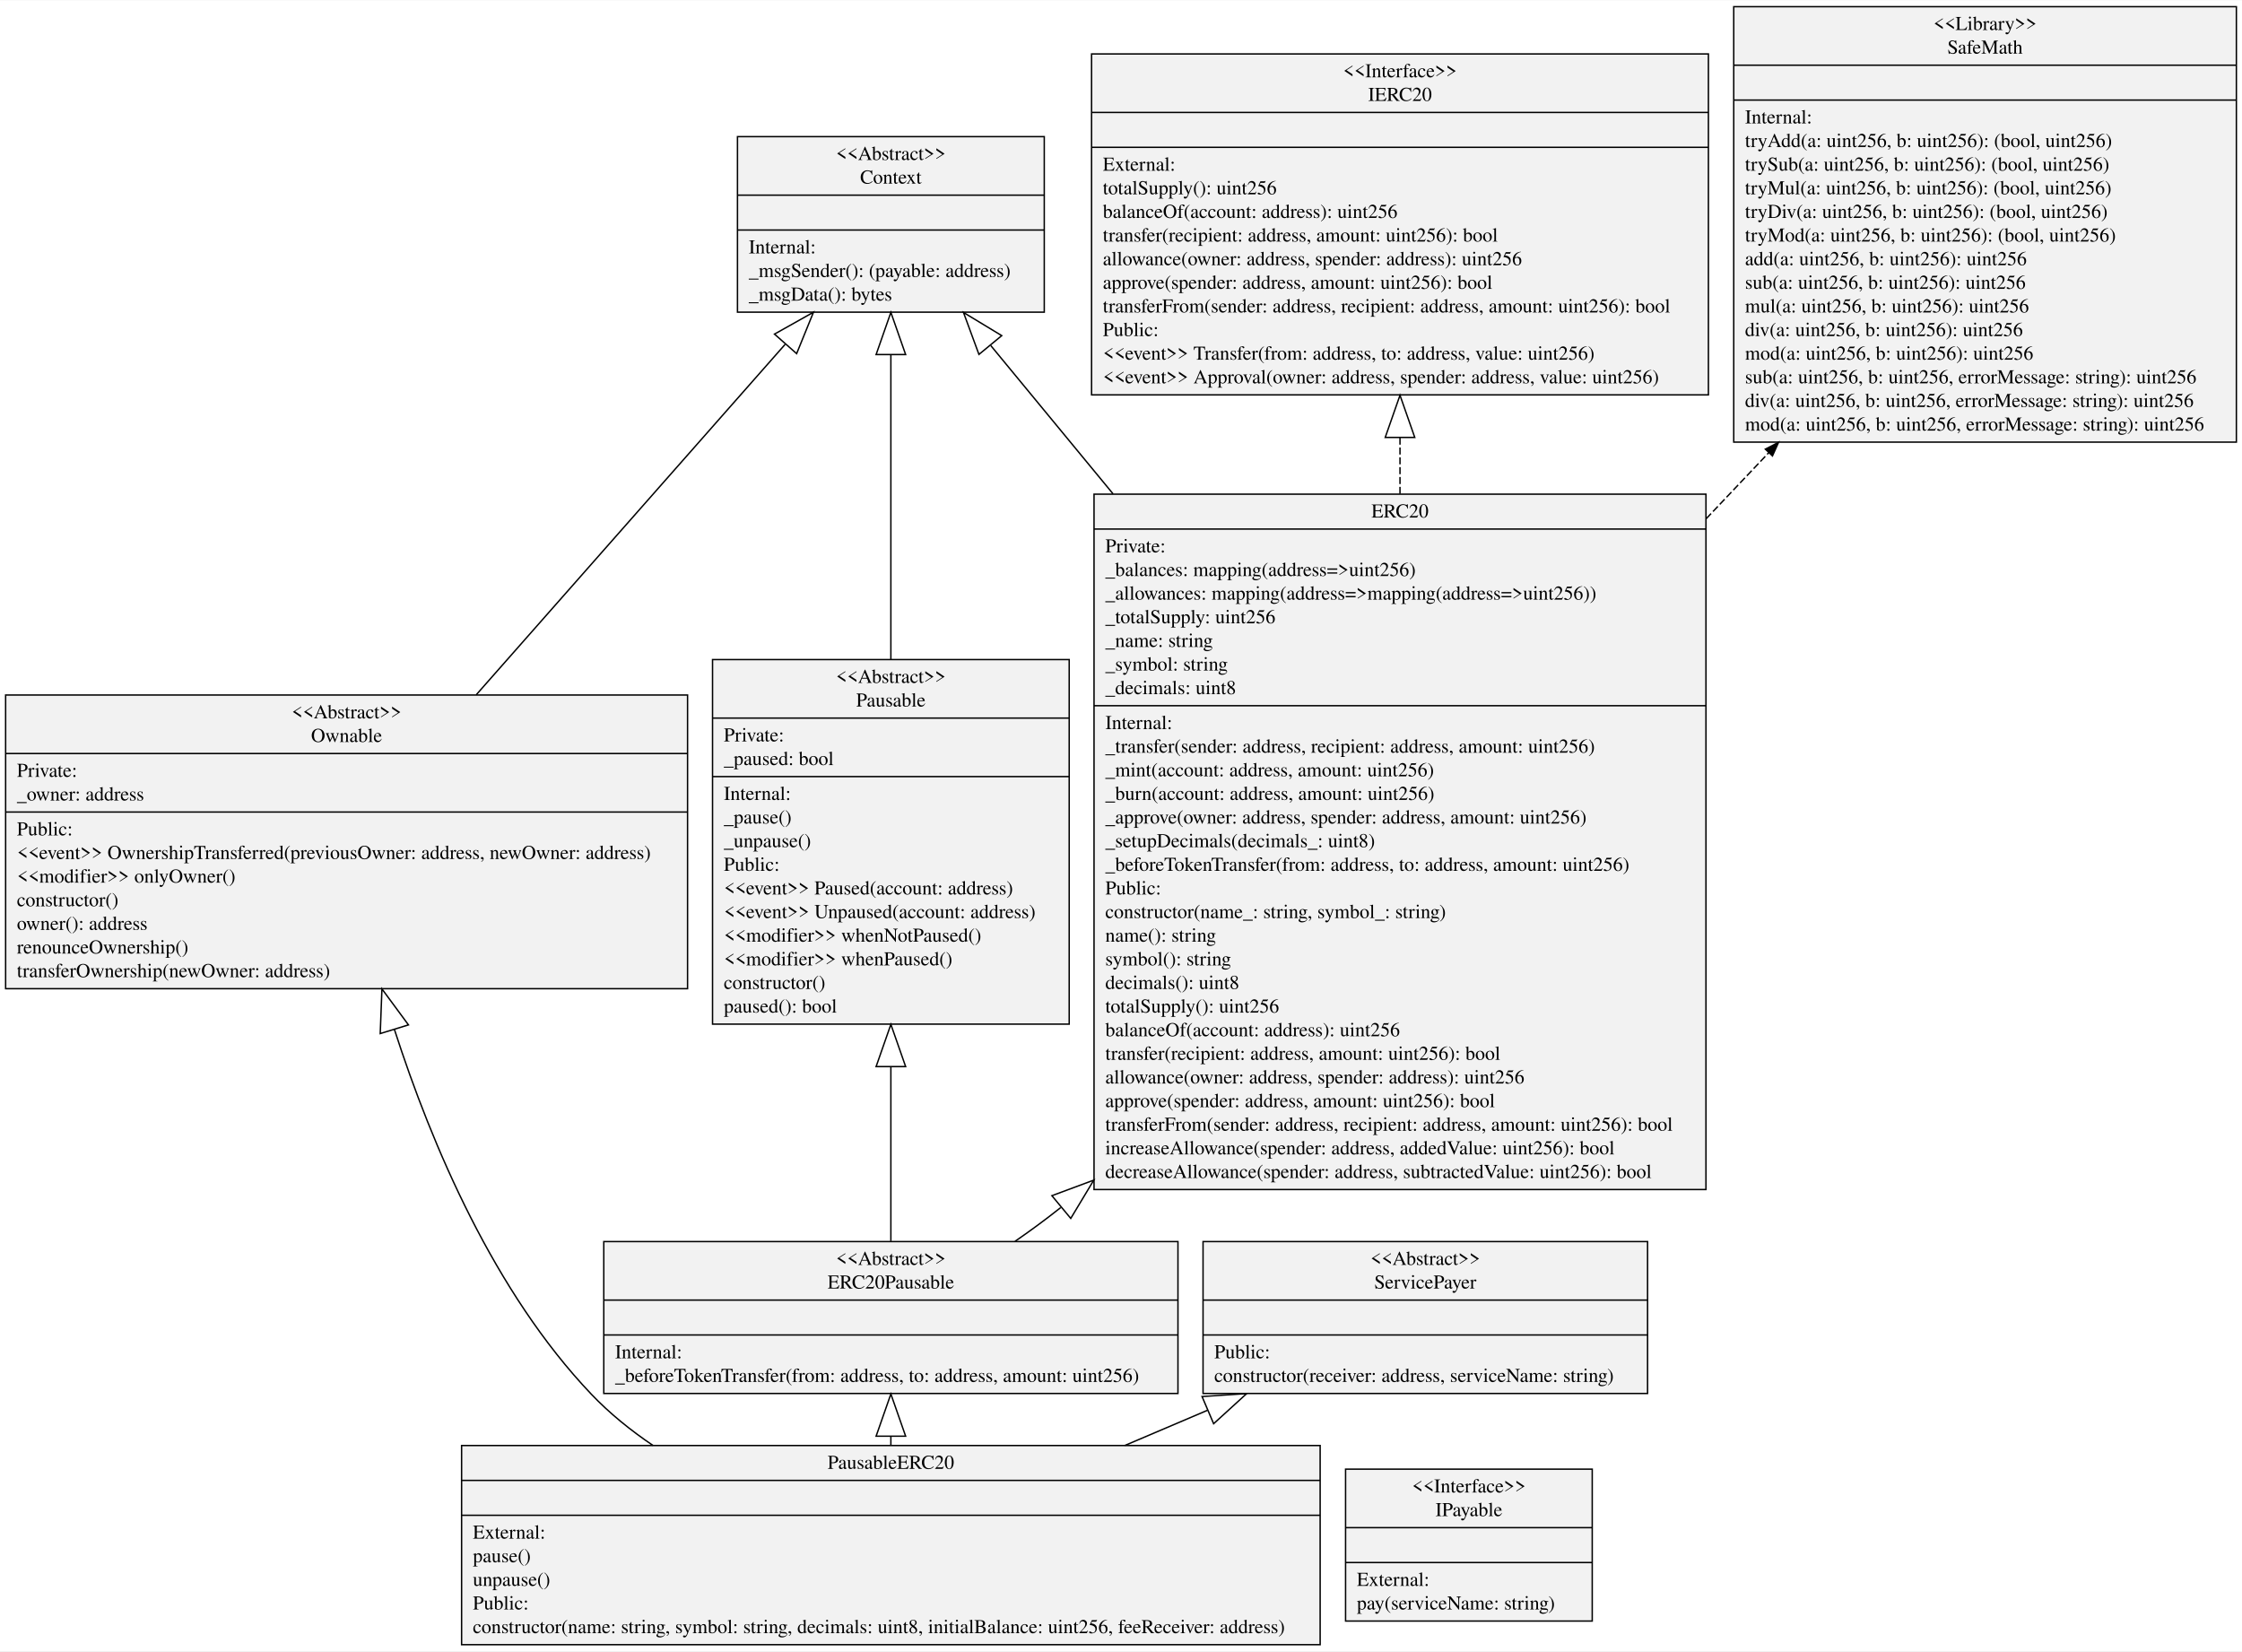
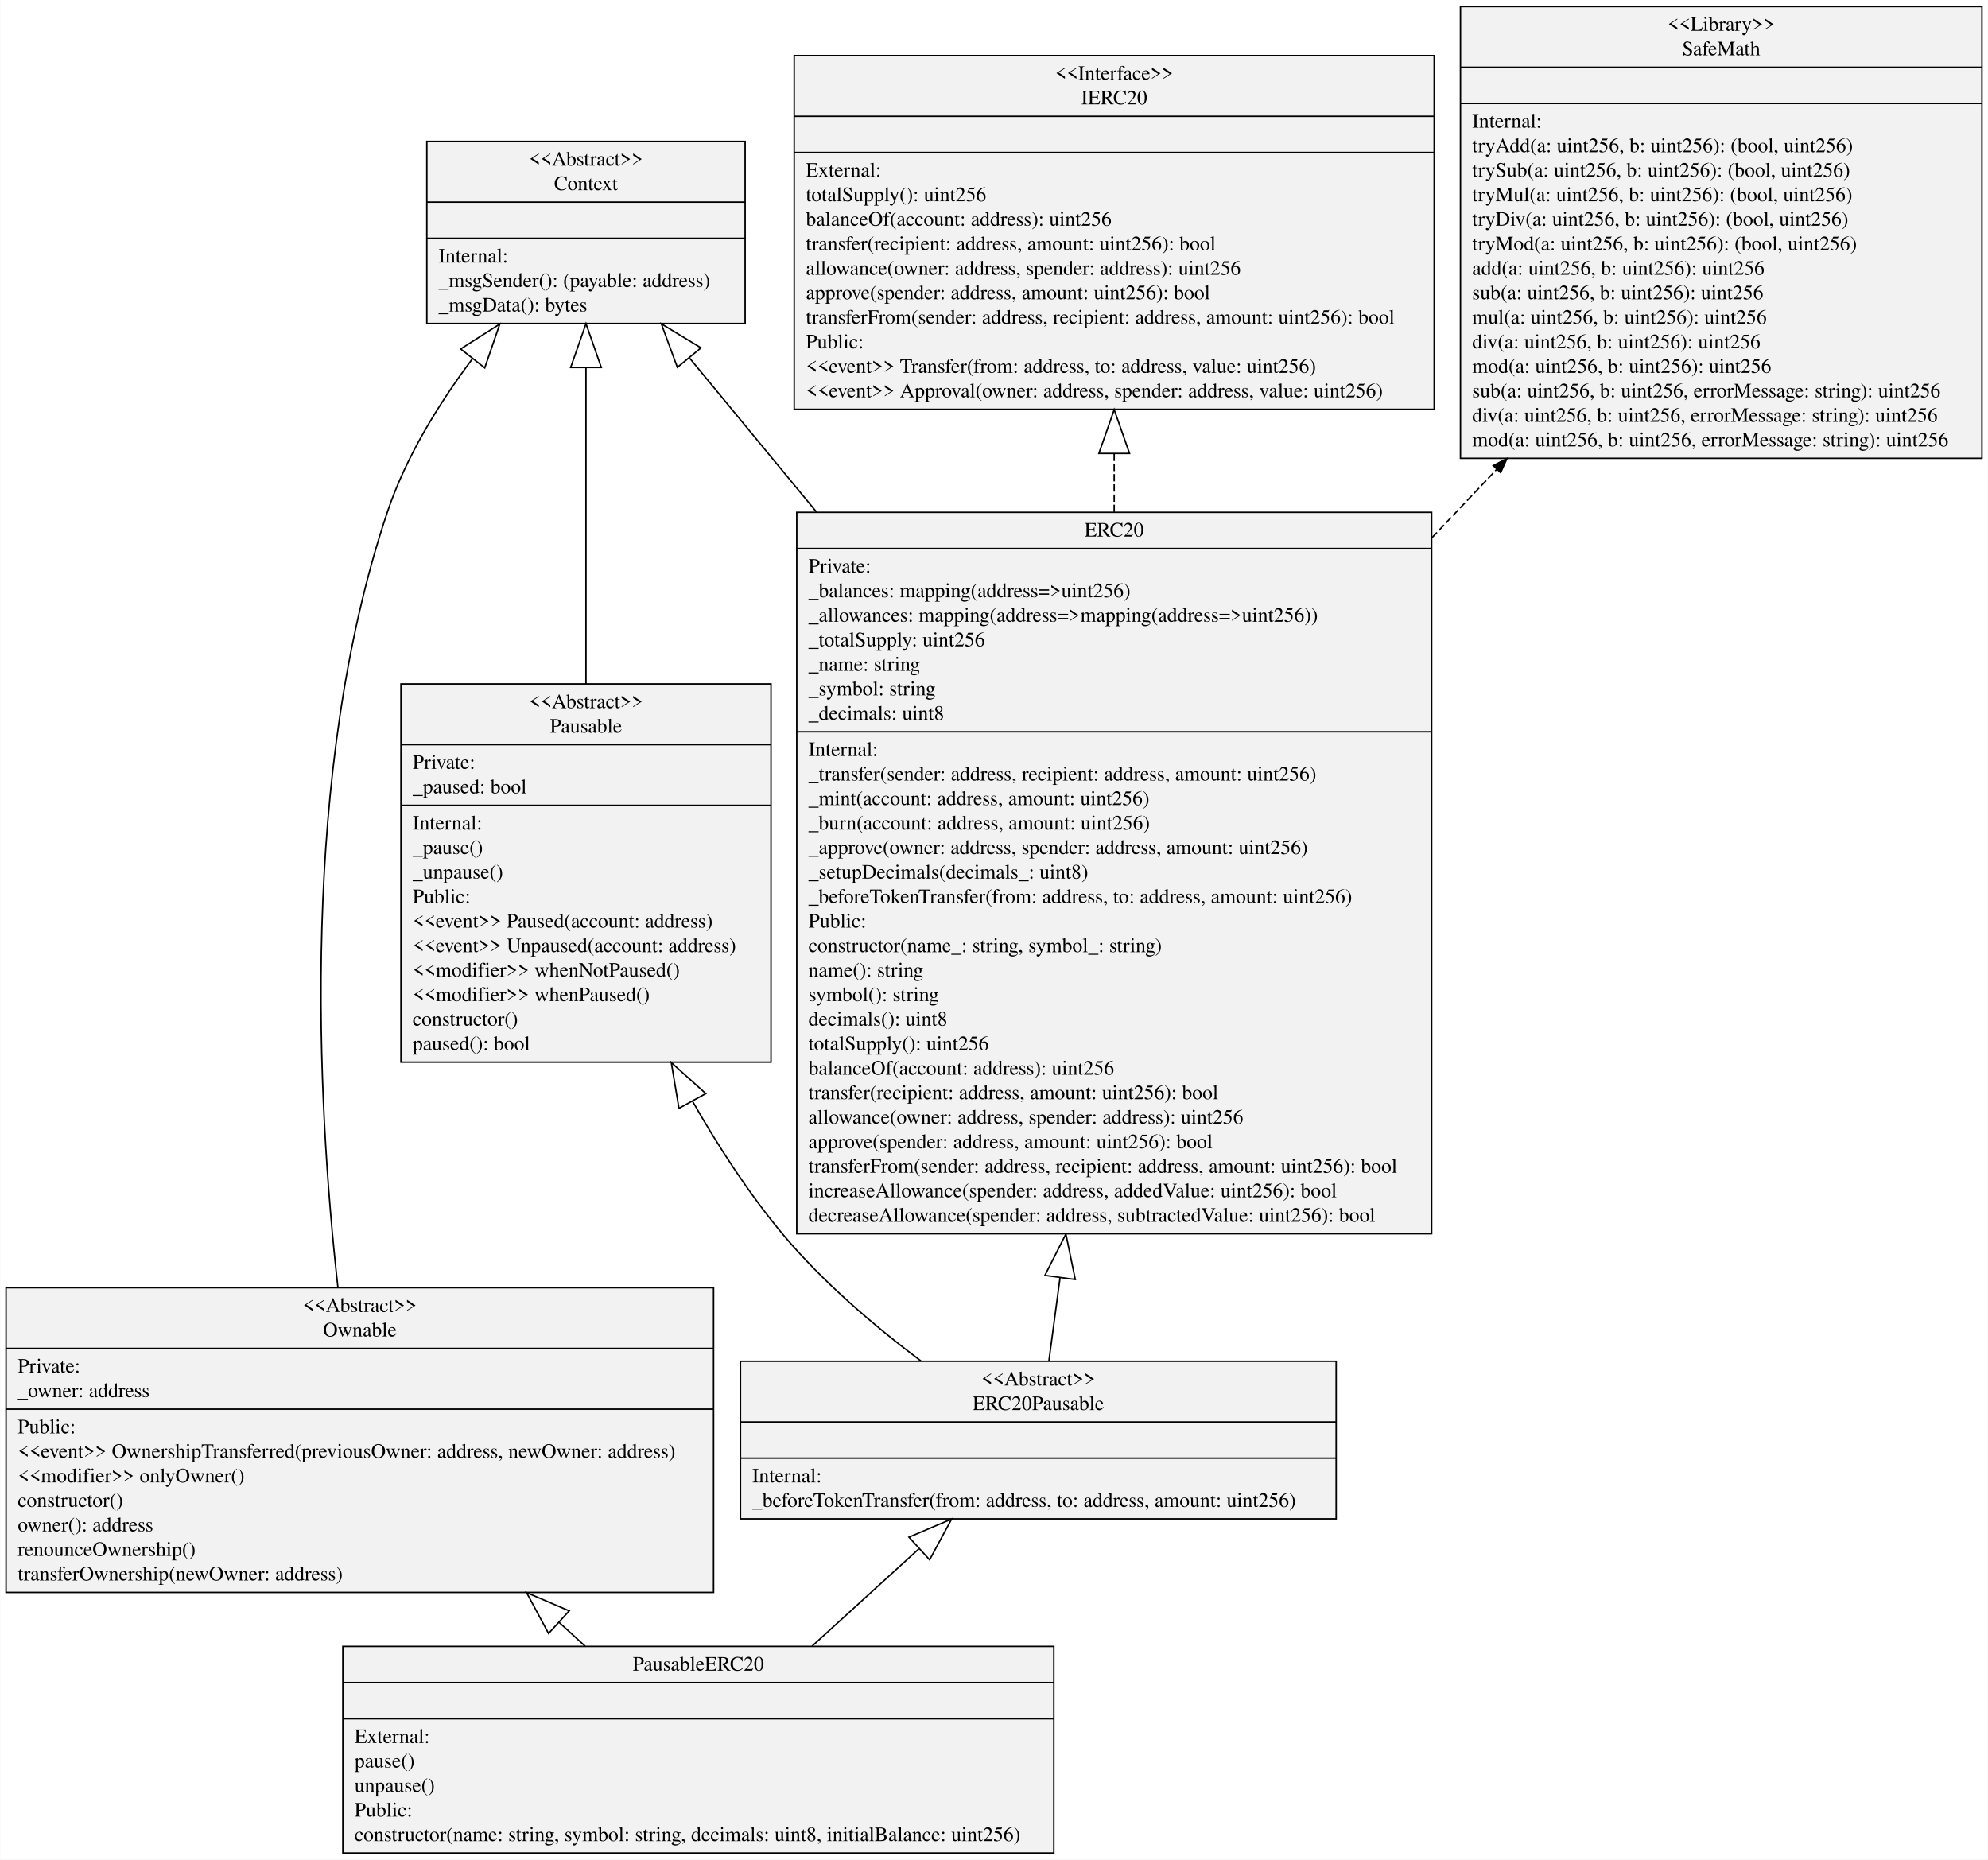
- <svg xmlns="http://www.w3.org/2000/svg" width="1594pt" height="1174pt" viewBox="0.00 0.00 1594.13 1173.60">
-   <g id="graph0" class="graph" transform="scale(1 1) rotate(0) translate(4 1169.6)">
-     <polygon fill="#ffffff" stroke="transparent" points="-4,4 -4,-1169.6 1590.133,-1169.6 1590.133,4 -4,4" />
+ <svg xmlns="http://www.w3.org/2000/svg" width="1362pt" height="1274pt" viewBox="0.00 0.00 1362.13 1274.40">
+   <g id="graph0" class="graph" transform="scale(1 1) rotate(0) translate(4 1270.4)">
+     <polygon fill="#ffffff" stroke="transparent" points="-4,4 -4,-1270.4 1358.133,-1270.4 1358.133,4 -4,4" />
    <g id="node1" class="node">
-       <polygon fill="#f2f2f2" stroke="#000000" points="520.365,-947.9 520.365,-1072.7 738.509,-1072.7 738.509,-947.9 520.365,-947.9" />
-       <text text-anchor="middle" x="629.437" y="-1056.1" font-family="Times,serif" font-size="14.00" fill="#000000">&lt;&lt;Abstract&gt;&gt;</text>
-       <text text-anchor="middle" x="629.437" y="-1039.3" font-family="Times,serif" font-size="14.00" fill="#000000">Context</text>
-       <polyline fill="none" stroke="#000000" points="520.365,-1031.1 738.509,-1031.1 " />
-       <text text-anchor="middle" x="629.437" y="-1014.5" font-family="Times,serif" font-size="14.00" fill="#000000"> </text>
-       <polyline fill="none" stroke="#000000" points="520.365,-1006.3 738.509,-1006.3 " />
-       <text text-anchor="start" x="528.365" y="-989.7" font-family="Times,serif" font-size="14.00" fill="#000000">Internal:</text>
-       <text text-anchor="start" x="528.365" y="-972.9" font-family="Times,serif" font-size="14.00" fill="#000000">    _msgSender(): (payable: address)</text>
-       <text text-anchor="start" x="528.365" y="-956.1" font-family="Times,serif" font-size="14.00" fill="#000000">    _msgData(): bytes</text>
+       <polygon fill="#f2f2f2" stroke="#000000" points="288.365,-1048.7 288.365,-1173.5 506.509,-1173.5 506.509,-1048.7 288.365,-1048.7" />
+       <text text-anchor="middle" x="397.437" y="-1156.9" font-family="Times,serif" font-size="14.00" fill="#000000">&lt;&lt;Abstract&gt;&gt;</text>
+       <text text-anchor="middle" x="397.437" y="-1140.1" font-family="Times,serif" font-size="14.00" fill="#000000">Context</text>
+       <polyline fill="none" stroke="#000000" points="288.365,-1131.9 506.509,-1131.9 " />
+       <text text-anchor="middle" x="397.437" y="-1115.3" font-family="Times,serif" font-size="14.00" fill="#000000"> </text>
+       <polyline fill="none" stroke="#000000" points="288.365,-1107.1 506.509,-1107.1 " />
+       <text text-anchor="start" x="296.365" y="-1090.5" font-family="Times,serif" font-size="14.00" fill="#000000">Internal:</text>
+       <text text-anchor="start" x="296.365" y="-1073.7" font-family="Times,serif" font-size="14.00" fill="#000000">    _msgSender(): (payable: address)</text>
+       <text text-anchor="start" x="296.365" y="-1056.9" font-family="Times,serif" font-size="14.00" fill="#000000">    _msgData(): bytes</text>
    </g>
    <g id="node2" class="node">
-       <polygon fill="#f2f2f2" stroke="#000000" points="0,-466.9 0,-675.7 484.874,-675.7 484.874,-466.9 0,-466.9" />
-       <text text-anchor="middle" x="242.437" y="-659.1" font-family="Times,serif" font-size="14.00" fill="#000000">&lt;&lt;Abstract&gt;&gt;</text>
-       <text text-anchor="middle" x="242.437" y="-642.3" font-family="Times,serif" font-size="14.00" fill="#000000">Ownable</text>
-       <polyline fill="none" stroke="#000000" points="0,-634.1 484.874,-634.1 " />
-       <text text-anchor="start" x="8" y="-617.5" font-family="Times,serif" font-size="14.00" fill="#000000">Private:</text>
-       <text text-anchor="start" x="8" y="-600.7" font-family="Times,serif" font-size="14.00" fill="#000000">   _owner: address</text>
-       <polyline fill="none" stroke="#000000" points="0,-592.5 484.874,-592.5 " />
-       <text text-anchor="start" x="8" y="-575.9" font-family="Times,serif" font-size="14.00" fill="#000000">Public:</text>
-       <text text-anchor="start" x="8" y="-559.1" font-family="Times,serif" font-size="14.00" fill="#000000">    &lt;&lt;event&gt;&gt; OwnershipTransferred(previousOwner: address, newOwner: address)</text>
-       <text text-anchor="start" x="8" y="-542.3" font-family="Times,serif" font-size="14.00" fill="#000000">    &lt;&lt;modifier&gt;&gt; onlyOwner()</text>
-       <text text-anchor="start" x="8" y="-525.5" font-family="Times,serif" font-size="14.00" fill="#000000">    constructor()</text>
-       <text text-anchor="start" x="8" y="-508.7" font-family="Times,serif" font-size="14.00" fill="#000000">    owner(): address</text>
-       <text text-anchor="start" x="8" y="-491.9" font-family="Times,serif" font-size="14.00" fill="#000000">    renounceOwnership()</text>
-       <text text-anchor="start" x="8" y="-475.1" font-family="Times,serif" font-size="14.00" fill="#000000">    transferOwnership(newOwner: address)</text>
+       <polygon fill="#f2f2f2" stroke="#000000" points="0,-179.1 0,-387.9 484.874,-387.9 484.874,-179.1 0,-179.1" />
+       <text text-anchor="middle" x="242.437" y="-371.3" font-family="Times,serif" font-size="14.00" fill="#000000">&lt;&lt;Abstract&gt;&gt;</text>
+       <text text-anchor="middle" x="242.437" y="-354.5" font-family="Times,serif" font-size="14.00" fill="#000000">Ownable</text>
+       <polyline fill="none" stroke="#000000" points="0,-346.3 484.874,-346.3 " />
+       <text text-anchor="start" x="8" y="-329.7" font-family="Times,serif" font-size="14.00" fill="#000000">Private:</text>
+       <text text-anchor="start" x="8" y="-312.9" font-family="Times,serif" font-size="14.00" fill="#000000">   _owner: address</text>
+       <polyline fill="none" stroke="#000000" points="0,-304.7 484.874,-304.7 " />
+       <text text-anchor="start" x="8" y="-288.1" font-family="Times,serif" font-size="14.00" fill="#000000">Public:</text>
+       <text text-anchor="start" x="8" y="-271.3" font-family="Times,serif" font-size="14.00" fill="#000000">    &lt;&lt;event&gt;&gt; OwnershipTransferred(previousOwner: address, newOwner: address)</text>
+       <text text-anchor="start" x="8" y="-254.5" font-family="Times,serif" font-size="14.00" fill="#000000">    &lt;&lt;modifier&gt;&gt; onlyOwner()</text>
+       <text text-anchor="start" x="8" y="-237.7" font-family="Times,serif" font-size="14.00" fill="#000000">    constructor()</text>
+       <text text-anchor="start" x="8" y="-220.9" font-family="Times,serif" font-size="14.00" fill="#000000">    owner(): address</text>
+       <text text-anchor="start" x="8" y="-204.1" font-family="Times,serif" font-size="14.00" fill="#000000">    renounceOwnership()</text>
+       <text text-anchor="start" x="8" y="-187.3" font-family="Times,serif" font-size="14.00" fill="#000000">    transferOwnership(newOwner: address)</text>
    </g>
    <g id="edge1" class="edge">
-       <path fill="none" stroke="#000000" d="M334.642,-675.894C401.729,-751.996 491.441,-853.762 554.212,-924.967" />
-       <polygon fill="none" stroke="#000000" points="546.681,-932.302 574.395,-947.863 562.433,-918.415 546.681,-932.302" />
+       <path fill="none" stroke="#000000" d="M227.435,-388.11C213.013,-516.923 201.283,-740.643 261.437,-919.8 273.963,-957.107 296.393,-993.49 319.472,-1024.338" />
+       <polygon fill="none" stroke="#000000" points="311.557,-1031.259 338.373,-1048.323 328.051,-1018.261 311.557,-1031.259" />
    </g>
    <g id="node3" class="node">
-       <polygon fill="#f2f2f2" stroke="#000000" points="772.137,-889.1 772.137,-1131.5 1210.737,-1131.5 1210.737,-889.1 772.137,-889.1" />
-       <text text-anchor="middle" x="991.437" y="-1114.9" font-family="Times,serif" font-size="14.00" fill="#000000">&lt;&lt;Interface&gt;&gt;</text>
-       <text text-anchor="middle" x="991.437" y="-1098.1" font-family="Times,serif" font-size="14.00" fill="#000000">IERC20</text>
-       <polyline fill="none" stroke="#000000" points="772.137,-1089.9 1210.737,-1089.9 " />
-       <text text-anchor="middle" x="991.437" y="-1073.3" font-family="Times,serif" font-size="14.00" fill="#000000"> </text>
-       <polyline fill="none" stroke="#000000" points="772.137,-1065.1 1210.737,-1065.1 " />
-       <text text-anchor="start" x="780.137" y="-1048.5" font-family="Times,serif" font-size="14.00" fill="#000000">External:</text>
-       <text text-anchor="start" x="780.137" y="-1031.7" font-family="Times,serif" font-size="14.00" fill="#000000">     totalSupply(): uint256</text>
-       <text text-anchor="start" x="780.137" y="-1014.9" font-family="Times,serif" font-size="14.00" fill="#000000">     balanceOf(account: address): uint256</text>
-       <text text-anchor="start" x="780.137" y="-998.1" font-family="Times,serif" font-size="14.00" fill="#000000">     transfer(recipient: address, amount: uint256): bool</text>
-       <text text-anchor="start" x="780.137" y="-981.3" font-family="Times,serif" font-size="14.00" fill="#000000">     allowance(owner: address, spender: address): uint256</text>
-       <text text-anchor="start" x="780.137" y="-964.5" font-family="Times,serif" font-size="14.00" fill="#000000">     approve(spender: address, amount: uint256): bool</text>
-       <text text-anchor="start" x="780.137" y="-947.7" font-family="Times,serif" font-size="14.00" fill="#000000">     transferFrom(sender: address, recipient: address, amount: uint256): bool</text>
-       <text text-anchor="start" x="780.137" y="-930.9" font-family="Times,serif" font-size="14.00" fill="#000000">Public:</text>
-       <text text-anchor="start" x="780.137" y="-914.1" font-family="Times,serif" font-size="14.00" fill="#000000">    &lt;&lt;event&gt;&gt; Transfer(from: address, to: address, value: uint256)</text>
-       <text text-anchor="start" x="780.137" y="-897.3" font-family="Times,serif" font-size="14.00" fill="#000000">    &lt;&lt;event&gt;&gt; Approval(owner: address, spender: address, value: uint256)</text>
+       <polygon fill="#f2f2f2" stroke="#000000" points="540.137,-989.9 540.137,-1232.3 978.737,-1232.3 978.737,-989.9 540.137,-989.9" />
+       <text text-anchor="middle" x="759.437" y="-1215.7" font-family="Times,serif" font-size="14.00" fill="#000000">&lt;&lt;Interface&gt;&gt;</text>
+       <text text-anchor="middle" x="759.437" y="-1198.9" font-family="Times,serif" font-size="14.00" fill="#000000">IERC20</text>
+       <polyline fill="none" stroke="#000000" points="540.137,-1190.7 978.737,-1190.7 " />
+       <text text-anchor="middle" x="759.437" y="-1174.1" font-family="Times,serif" font-size="14.00" fill="#000000"> </text>
+       <polyline fill="none" stroke="#000000" points="540.137,-1165.9 978.737,-1165.9 " />
+       <text text-anchor="start" x="548.137" y="-1149.3" font-family="Times,serif" font-size="14.00" fill="#000000">External:</text>
+       <text text-anchor="start" x="548.137" y="-1132.5" font-family="Times,serif" font-size="14.00" fill="#000000">     totalSupply(): uint256</text>
+       <text text-anchor="start" x="548.137" y="-1115.7" font-family="Times,serif" font-size="14.00" fill="#000000">     balanceOf(account: address): uint256</text>
+       <text text-anchor="start" x="548.137" y="-1098.9" font-family="Times,serif" font-size="14.00" fill="#000000">     transfer(recipient: address, amount: uint256): bool</text>
+       <text text-anchor="start" x="548.137" y="-1082.1" font-family="Times,serif" font-size="14.00" fill="#000000">     allowance(owner: address, spender: address): uint256</text>
+       <text text-anchor="start" x="548.137" y="-1065.3" font-family="Times,serif" font-size="14.00" fill="#000000">     approve(spender: address, amount: uint256): bool</text>
+       <text text-anchor="start" x="548.137" y="-1048.5" font-family="Times,serif" font-size="14.00" fill="#000000">     transferFrom(sender: address, recipient: address, amount: uint256): bool</text>
+       <text text-anchor="start" x="548.137" y="-1031.7" font-family="Times,serif" font-size="14.00" fill="#000000">Public:</text>
+       <text text-anchor="start" x="548.137" y="-1014.9" font-family="Times,serif" font-size="14.00" fill="#000000">    &lt;&lt;event&gt;&gt; Transfer(from: address, to: address, value: uint256)</text>
+       <text text-anchor="start" x="548.137" y="-998.1" font-family="Times,serif" font-size="14.00" fill="#000000">    &lt;&lt;event&gt;&gt; Approval(owner: address, spender: address, value: uint256)</text>
    </g>
    <g id="node4" class="node">
-       <polygon fill="#f2f2f2" stroke="#000000" points="1228.741,-855.5 1228.741,-1165.1 1586.133,-1165.1 1586.133,-855.5 1228.741,-855.5" />
-       <text text-anchor="middle" x="1407.437" y="-1148.5" font-family="Times,serif" font-size="14.00" fill="#000000">&lt;&lt;Library&gt;&gt;</text>
-       <text text-anchor="middle" x="1407.437" y="-1131.7" font-family="Times,serif" font-size="14.00" fill="#000000">SafeMath</text>
-       <polyline fill="none" stroke="#000000" points="1228.741,-1123.5 1586.133,-1123.5 " />
-       <text text-anchor="middle" x="1407.437" y="-1106.9" font-family="Times,serif" font-size="14.00" fill="#000000"> </text>
-       <polyline fill="none" stroke="#000000" points="1228.741,-1098.7 1586.133,-1098.7 " />
-       <text text-anchor="start" x="1236.741" y="-1082.1" font-family="Times,serif" font-size="14.00" fill="#000000">Internal:</text>
-       <text text-anchor="start" x="1236.741" y="-1065.3" font-family="Times,serif" font-size="14.00" fill="#000000">    tryAdd(a: uint256, b: uint256): (bool, uint256)</text>
-       <text text-anchor="start" x="1236.741" y="-1048.5" font-family="Times,serif" font-size="14.00" fill="#000000">    trySub(a: uint256, b: uint256): (bool, uint256)</text>
-       <text text-anchor="start" x="1236.741" y="-1031.7" font-family="Times,serif" font-size="14.00" fill="#000000">    tryMul(a: uint256, b: uint256): (bool, uint256)</text>
-       <text text-anchor="start" x="1236.741" y="-1014.9" font-family="Times,serif" font-size="14.00" fill="#000000">    tryDiv(a: uint256, b: uint256): (bool, uint256)</text>
-       <text text-anchor="start" x="1236.741" y="-998.1" font-family="Times,serif" font-size="14.00" fill="#000000">    tryMod(a: uint256, b: uint256): (bool, uint256)</text>
-       <text text-anchor="start" x="1236.741" y="-981.3" font-family="Times,serif" font-size="14.00" fill="#000000">    add(a: uint256, b: uint256): uint256</text>
-       <text text-anchor="start" x="1236.741" y="-964.5" font-family="Times,serif" font-size="14.00" fill="#000000">    sub(a: uint256, b: uint256): uint256</text>
-       <text text-anchor="start" x="1236.741" y="-947.7" font-family="Times,serif" font-size="14.00" fill="#000000">    mul(a: uint256, b: uint256): uint256</text>
-       <text text-anchor="start" x="1236.741" y="-930.9" font-family="Times,serif" font-size="14.00" fill="#000000">    div(a: uint256, b: uint256): uint256</text>
-       <text text-anchor="start" x="1236.741" y="-914.1" font-family="Times,serif" font-size="14.00" fill="#000000">    mod(a: uint256, b: uint256): uint256</text>
-       <text text-anchor="start" x="1236.741" y="-897.3" font-family="Times,serif" font-size="14.00" fill="#000000">    sub(a: uint256, b: uint256, errorMessage: string): uint256</text>
-       <text text-anchor="start" x="1236.741" y="-880.5" font-family="Times,serif" font-size="14.00" fill="#000000">    div(a: uint256, b: uint256, errorMessage: string): uint256</text>
-       <text text-anchor="start" x="1236.741" y="-863.7" font-family="Times,serif" font-size="14.00" fill="#000000">    mod(a: uint256, b: uint256, errorMessage: string): uint256</text>
+       <polygon fill="#f2f2f2" stroke="#000000" points="996.741,-956.3 996.741,-1265.9 1354.133,-1265.9 1354.133,-956.3 996.741,-956.3" />
+       <text text-anchor="middle" x="1175.437" y="-1249.3" font-family="Times,serif" font-size="14.00" fill="#000000">&lt;&lt;Library&gt;&gt;</text>
+       <text text-anchor="middle" x="1175.437" y="-1232.5" font-family="Times,serif" font-size="14.00" fill="#000000">SafeMath</text>
+       <polyline fill="none" stroke="#000000" points="996.741,-1224.3 1354.133,-1224.3 " />
+       <text text-anchor="middle" x="1175.437" y="-1207.7" font-family="Times,serif" font-size="14.00" fill="#000000"> </text>
+       <polyline fill="none" stroke="#000000" points="996.741,-1199.5 1354.133,-1199.5 " />
+       <text text-anchor="start" x="1004.741" y="-1182.9" font-family="Times,serif" font-size="14.00" fill="#000000">Internal:</text>
+       <text text-anchor="start" x="1004.741" y="-1166.1" font-family="Times,serif" font-size="14.00" fill="#000000">    tryAdd(a: uint256, b: uint256): (bool, uint256)</text>
+       <text text-anchor="start" x="1004.741" y="-1149.3" font-family="Times,serif" font-size="14.00" fill="#000000">    trySub(a: uint256, b: uint256): (bool, uint256)</text>
+       <text text-anchor="start" x="1004.741" y="-1132.5" font-family="Times,serif" font-size="14.00" fill="#000000">    tryMul(a: uint256, b: uint256): (bool, uint256)</text>
+       <text text-anchor="start" x="1004.741" y="-1115.7" font-family="Times,serif" font-size="14.00" fill="#000000">    tryDiv(a: uint256, b: uint256): (bool, uint256)</text>
+       <text text-anchor="start" x="1004.741" y="-1098.9" font-family="Times,serif" font-size="14.00" fill="#000000">    tryMod(a: uint256, b: uint256): (bool, uint256)</text>
+       <text text-anchor="start" x="1004.741" y="-1082.1" font-family="Times,serif" font-size="14.00" fill="#000000">    add(a: uint256, b: uint256): uint256</text>
+       <text text-anchor="start" x="1004.741" y="-1065.3" font-family="Times,serif" font-size="14.00" fill="#000000">    sub(a: uint256, b: uint256): uint256</text>
+       <text text-anchor="start" x="1004.741" y="-1048.5" font-family="Times,serif" font-size="14.00" fill="#000000">    mul(a: uint256, b: uint256): uint256</text>
+       <text text-anchor="start" x="1004.741" y="-1031.7" font-family="Times,serif" font-size="14.00" fill="#000000">    div(a: uint256, b: uint256): uint256</text>
+       <text text-anchor="start" x="1004.741" y="-1014.9" font-family="Times,serif" font-size="14.00" fill="#000000">    mod(a: uint256, b: uint256): uint256</text>
+       <text text-anchor="start" x="1004.741" y="-998.1" font-family="Times,serif" font-size="14.00" fill="#000000">    sub(a: uint256, b: uint256, errorMessage: string): uint256</text>
+       <text text-anchor="start" x="1004.741" y="-981.3" font-family="Times,serif" font-size="14.00" fill="#000000">    div(a: uint256, b: uint256, errorMessage: string): uint256</text>
+       <text text-anchor="start" x="1004.741" y="-964.5" font-family="Times,serif" font-size="14.00" fill="#000000">    mod(a: uint256, b: uint256, errorMessage: string): uint256</text>
    </g>
    <g id="node5" class="node">
-       <polygon fill="#f2f2f2" stroke="#000000" points="773.887,-324.1 773.887,-818.5 1208.987,-818.5 1208.987,-324.1 773.887,-324.1" />
-       <text text-anchor="middle" x="991.437" y="-801.9" font-family="Times,serif" font-size="14.00" fill="#000000">ERC20</text>
-       <polyline fill="none" stroke="#000000" points="773.887,-793.7 1208.987,-793.7 " />
-       <text text-anchor="start" x="781.887" y="-777.1" font-family="Times,serif" font-size="14.00" fill="#000000">Private:</text>
-       <text text-anchor="start" x="781.887" y="-760.3" font-family="Times,serif" font-size="14.00" fill="#000000">   _balances: mapping(address=&gt;uint256)</text>
-       <text text-anchor="start" x="781.887" y="-743.5" font-family="Times,serif" font-size="14.00" fill="#000000">   _allowances: mapping(address=&gt;mapping(address=&gt;uint256))</text>
-       <text text-anchor="start" x="781.887" y="-726.7" font-family="Times,serif" font-size="14.00" fill="#000000">   _totalSupply: uint256</text>
-       <text text-anchor="start" x="781.887" y="-709.9" font-family="Times,serif" font-size="14.00" fill="#000000">   _name: string</text>
-       <text text-anchor="start" x="781.887" y="-693.1" font-family="Times,serif" font-size="14.00" fill="#000000">   _symbol: string</text>
-       <text text-anchor="start" x="781.887" y="-676.3" font-family="Times,serif" font-size="14.00" fill="#000000">   _decimals: uint8</text>
-       <polyline fill="none" stroke="#000000" points="773.887,-668.1 1208.987,-668.1 " />
-       <text text-anchor="start" x="781.887" y="-651.5" font-family="Times,serif" font-size="14.00" fill="#000000">Internal:</text>
-       <text text-anchor="start" x="781.887" y="-634.7" font-family="Times,serif" font-size="14.00" fill="#000000">    _transfer(sender: address, recipient: address, amount: uint256)</text>
-       <text text-anchor="start" x="781.887" y="-617.9" font-family="Times,serif" font-size="14.00" fill="#000000">    _mint(account: address, amount: uint256)</text>
-       <text text-anchor="start" x="781.887" y="-601.1" font-family="Times,serif" font-size="14.00" fill="#000000">    _burn(account: address, amount: uint256)</text>
-       <text text-anchor="start" x="781.887" y="-584.3" font-family="Times,serif" font-size="14.00" fill="#000000">    _approve(owner: address, spender: address, amount: uint256)</text>
-       <text text-anchor="start" x="781.887" y="-567.5" font-family="Times,serif" font-size="14.00" fill="#000000">    _setupDecimals(decimals_: uint8)</text>
-       <text text-anchor="start" x="781.887" y="-550.7" font-family="Times,serif" font-size="14.00" fill="#000000">    _beforeTokenTransfer(from: address, to: address, amount: uint256)</text>
-       <text text-anchor="start" x="781.887" y="-533.9" font-family="Times,serif" font-size="14.00" fill="#000000">Public:</text>
-       <text text-anchor="start" x="781.887" y="-517.1" font-family="Times,serif" font-size="14.00" fill="#000000">    constructor(name_: string, symbol_: string)</text>
-       <text text-anchor="start" x="781.887" y="-500.3" font-family="Times,serif" font-size="14.00" fill="#000000">    name(): string</text>
-       <text text-anchor="start" x="781.887" y="-483.5" font-family="Times,serif" font-size="14.00" fill="#000000">    symbol(): string</text>
-       <text text-anchor="start" x="781.887" y="-466.7" font-family="Times,serif" font-size="14.00" fill="#000000">    decimals(): uint8</text>
-       <text text-anchor="start" x="781.887" y="-449.9" font-family="Times,serif" font-size="14.00" fill="#000000">    totalSupply(): uint256</text>
-       <text text-anchor="start" x="781.887" y="-433.1" font-family="Times,serif" font-size="14.00" fill="#000000">    balanceOf(account: address): uint256</text>
-       <text text-anchor="start" x="781.887" y="-416.3" font-family="Times,serif" font-size="14.00" fill="#000000">    transfer(recipient: address, amount: uint256): bool</text>
-       <text text-anchor="start" x="781.887" y="-399.5" font-family="Times,serif" font-size="14.00" fill="#000000">    allowance(owner: address, spender: address): uint256</text>
-       <text text-anchor="start" x="781.887" y="-382.7" font-family="Times,serif" font-size="14.00" fill="#000000">    approve(spender: address, amount: uint256): bool</text>
-       <text text-anchor="start" x="781.887" y="-365.9" font-family="Times,serif" font-size="14.00" fill="#000000">    transferFrom(sender: address, recipient: address, amount: uint256): bool</text>
-       <text text-anchor="start" x="781.887" y="-349.1" font-family="Times,serif" font-size="14.00" fill="#000000">    increaseAllowance(spender: address, addedValue: uint256): bool</text>
-       <text text-anchor="start" x="781.887" y="-332.3" font-family="Times,serif" font-size="14.00" fill="#000000">    decreaseAllowance(spender: address, subtractedValue: uint256): bool</text>
+       <polygon fill="#f2f2f2" stroke="#000000" points="541.887,-424.9 541.887,-919.3 976.987,-919.3 976.987,-424.9 541.887,-424.9" />
+       <text text-anchor="middle" x="759.437" y="-902.7" font-family="Times,serif" font-size="14.00" fill="#000000">ERC20</text>
+       <polyline fill="none" stroke="#000000" points="541.887,-894.5 976.987,-894.5 " />
+       <text text-anchor="start" x="549.887" y="-877.9" font-family="Times,serif" font-size="14.00" fill="#000000">Private:</text>
+       <text text-anchor="start" x="549.887" y="-861.1" font-family="Times,serif" font-size="14.00" fill="#000000">   _balances: mapping(address=&gt;uint256)</text>
+       <text text-anchor="start" x="549.887" y="-844.3" font-family="Times,serif" font-size="14.00" fill="#000000">   _allowances: mapping(address=&gt;mapping(address=&gt;uint256))</text>
+       <text text-anchor="start" x="549.887" y="-827.5" font-family="Times,serif" font-size="14.00" fill="#000000">   _totalSupply: uint256</text>
+       <text text-anchor="start" x="549.887" y="-810.7" font-family="Times,serif" font-size="14.00" fill="#000000">   _name: string</text>
+       <text text-anchor="start" x="549.887" y="-793.9" font-family="Times,serif" font-size="14.00" fill="#000000">   _symbol: string</text>
+       <text text-anchor="start" x="549.887" y="-777.1" font-family="Times,serif" font-size="14.00" fill="#000000">   _decimals: uint8</text>
+       <polyline fill="none" stroke="#000000" points="541.887,-768.9 976.987,-768.9 " />
+       <text text-anchor="start" x="549.887" y="-752.3" font-family="Times,serif" font-size="14.00" fill="#000000">Internal:</text>
+       <text text-anchor="start" x="549.887" y="-735.5" font-family="Times,serif" font-size="14.00" fill="#000000">    _transfer(sender: address, recipient: address, amount: uint256)</text>
+       <text text-anchor="start" x="549.887" y="-718.7" font-family="Times,serif" font-size="14.00" fill="#000000">    _mint(account: address, amount: uint256)</text>
+       <text text-anchor="start" x="549.887" y="-701.9" font-family="Times,serif" font-size="14.00" fill="#000000">    _burn(account: address, amount: uint256)</text>
+       <text text-anchor="start" x="549.887" y="-685.1" font-family="Times,serif" font-size="14.00" fill="#000000">    _approve(owner: address, spender: address, amount: uint256)</text>
+       <text text-anchor="start" x="549.887" y="-668.3" font-family="Times,serif" font-size="14.00" fill="#000000">    _setupDecimals(decimals_: uint8)</text>
+       <text text-anchor="start" x="549.887" y="-651.5" font-family="Times,serif" font-size="14.00" fill="#000000">    _beforeTokenTransfer(from: address, to: address, amount: uint256)</text>
+       <text text-anchor="start" x="549.887" y="-634.7" font-family="Times,serif" font-size="14.00" fill="#000000">Public:</text>
+       <text text-anchor="start" x="549.887" y="-617.9" font-family="Times,serif" font-size="14.00" fill="#000000">    constructor(name_: string, symbol_: string)</text>
+       <text text-anchor="start" x="549.887" y="-601.1" font-family="Times,serif" font-size="14.00" fill="#000000">    name(): string</text>
+       <text text-anchor="start" x="549.887" y="-584.3" font-family="Times,serif" font-size="14.00" fill="#000000">    symbol(): string</text>
+       <text text-anchor="start" x="549.887" y="-567.5" font-family="Times,serif" font-size="14.00" fill="#000000">    decimals(): uint8</text>
+       <text text-anchor="start" x="549.887" y="-550.7" font-family="Times,serif" font-size="14.00" fill="#000000">    totalSupply(): uint256</text>
+       <text text-anchor="start" x="549.887" y="-533.9" font-family="Times,serif" font-size="14.00" fill="#000000">    balanceOf(account: address): uint256</text>
+       <text text-anchor="start" x="549.887" y="-517.1" font-family="Times,serif" font-size="14.00" fill="#000000">    transfer(recipient: address, amount: uint256): bool</text>
+       <text text-anchor="start" x="549.887" y="-500.3" font-family="Times,serif" font-size="14.00" fill="#000000">    allowance(owner: address, spender: address): uint256</text>
+       <text text-anchor="start" x="549.887" y="-483.5" font-family="Times,serif" font-size="14.00" fill="#000000">    approve(spender: address, amount: uint256): bool</text>
+       <text text-anchor="start" x="549.887" y="-466.7" font-family="Times,serif" font-size="14.00" fill="#000000">    transferFrom(sender: address, recipient: address, amount: uint256): bool</text>
+       <text text-anchor="start" x="549.887" y="-449.9" font-family="Times,serif" font-size="14.00" fill="#000000">    increaseAllowance(spender: address, addedValue: uint256): bool</text>
+       <text text-anchor="start" x="549.887" y="-433.1" font-family="Times,serif" font-size="14.00" fill="#000000">    decreaseAllowance(spender: address, subtractedValue: uint256): bool</text>
    </g>
    <g id="edge2" class="edge">
-       <path fill="none" stroke="#000000" d="M787.426,-818.706C756.257,-856.505 726.014,-893.181 700.474,-924.153" />
-       <polygon fill="none" stroke="#000000" points="692.057,-917.856 681.072,-947.682 708.259,-931.216 692.057,-917.856" />
+       <path fill="none" stroke="#000000" d="M555.426,-919.506C524.257,-957.305 494.014,-993.981 468.474,-1024.953" />
+       <polygon fill="none" stroke="#000000" points="460.057,-1018.656 449.072,-1048.482 476.259,-1032.016 460.057,-1018.656" />
    </g>
    <g id="edge3" class="edge">
-       <path fill="none" stroke="#000000" stroke-dasharray="5,2" d="M991.437,-818.706C991.437,-832.248 991.437,-845.647 991.437,-858.69" />
-       <polygon fill="none" stroke="#000000" points="980.937,-858.843 991.437,-888.843 1001.937,-858.843 980.937,-858.843" />
+       <path fill="none" stroke="#000000" stroke-dasharray="5,2" d="M759.437,-919.506C759.437,-933.048 759.437,-946.447 759.437,-959.49" />
+       <polygon fill="none" stroke="#000000" points="748.937,-959.643 759.437,-989.643 769.937,-959.643 748.937,-959.643" />
    </g>
    <g id="edge4" class="edge">
-       <path fill="none" stroke="#000000" stroke-dasharray="5,2" d="M1209.184,-801.086C1224.135,-816.864 1239.019,-832.57 1253.526,-847.879" />
-       <polygon fill="#000000" stroke="#000000" points="1251.197,-850.51 1260.616,-855.361 1256.278,-845.695 1251.197,-850.51" />
+       <path fill="none" stroke="#000000" stroke-dasharray="5,2" d="M977.184,-901.886C992.135,-917.664 1007.019,-933.37 1021.526,-948.679" />
+       <polygon fill="#000000" stroke="#000000" points="1019.197,-951.31 1028.616,-956.161 1024.278,-946.495 1019.197,-951.31" />
    </g>
    <g id="node6" class="node">
-       <polygon fill="#f2f2f2" stroke="#000000" points="502.635,-441.7 502.635,-700.9 756.239,-700.9 756.239,-441.7 502.635,-441.7" />
-       <text text-anchor="middle" x="629.437" y="-684.3" font-family="Times,serif" font-size="14.00" fill="#000000">&lt;&lt;Abstract&gt;&gt;</text>
-       <text text-anchor="middle" x="629.437" y="-667.5" font-family="Times,serif" font-size="14.00" fill="#000000">Pausable</text>
-       <polyline fill="none" stroke="#000000" points="502.635,-659.3 756.239,-659.3 " />
-       <text text-anchor="start" x="510.635" y="-642.7" font-family="Times,serif" font-size="14.00" fill="#000000">Private:</text>
-       <text text-anchor="start" x="510.635" y="-625.9" font-family="Times,serif" font-size="14.00" fill="#000000">   _paused: bool</text>
-       <polyline fill="none" stroke="#000000" points="502.635,-617.7 756.239,-617.7 " />
-       <text text-anchor="start" x="510.635" y="-601.1" font-family="Times,serif" font-size="14.00" fill="#000000">Internal:</text>
-       <text text-anchor="start" x="510.635" y="-584.3" font-family="Times,serif" font-size="14.00" fill="#000000">    _pause()</text>
-       <text text-anchor="start" x="510.635" y="-567.5" font-family="Times,serif" font-size="14.00" fill="#000000">    _unpause()</text>
-       <text text-anchor="start" x="510.635" y="-550.7" font-family="Times,serif" font-size="14.00" fill="#000000">Public:</text>
-       <text text-anchor="start" x="510.635" y="-533.9" font-family="Times,serif" font-size="14.00" fill="#000000">    &lt;&lt;event&gt;&gt; Paused(account: address)</text>
-       <text text-anchor="start" x="510.635" y="-517.1" font-family="Times,serif" font-size="14.00" fill="#000000">    &lt;&lt;event&gt;&gt; Unpaused(account: address)</text>
-       <text text-anchor="start" x="510.635" y="-500.3" font-family="Times,serif" font-size="14.00" fill="#000000">    &lt;&lt;modifier&gt;&gt; whenNotPaused()</text>
-       <text text-anchor="start" x="510.635" y="-483.5" font-family="Times,serif" font-size="14.00" fill="#000000">    &lt;&lt;modifier&gt;&gt; whenPaused()</text>
-       <text text-anchor="start" x="510.635" y="-466.7" font-family="Times,serif" font-size="14.00" fill="#000000">    constructor()</text>
-       <text text-anchor="start" x="510.635" y="-449.9" font-family="Times,serif" font-size="14.00" fill="#000000">    paused(): bool</text>
+       <polygon fill="#f2f2f2" stroke="#000000" points="270.635,-542.5 270.635,-801.7 524.239,-801.7 524.239,-542.5 270.635,-542.5" />
+       <text text-anchor="middle" x="397.437" y="-785.1" font-family="Times,serif" font-size="14.00" fill="#000000">&lt;&lt;Abstract&gt;&gt;</text>
+       <text text-anchor="middle" x="397.437" y="-768.3" font-family="Times,serif" font-size="14.00" fill="#000000">Pausable</text>
+       <polyline fill="none" stroke="#000000" points="270.635,-760.1 524.239,-760.1 " />
+       <text text-anchor="start" x="278.635" y="-743.5" font-family="Times,serif" font-size="14.00" fill="#000000">Private:</text>
+       <text text-anchor="start" x="278.635" y="-726.7" font-family="Times,serif" font-size="14.00" fill="#000000">   _paused: bool</text>
+       <polyline fill="none" stroke="#000000" points="270.635,-718.5 524.239,-718.5 " />
+       <text text-anchor="start" x="278.635" y="-701.9" font-family="Times,serif" font-size="14.00" fill="#000000">Internal:</text>
+       <text text-anchor="start" x="278.635" y="-685.1" font-family="Times,serif" font-size="14.00" fill="#000000">    _pause()</text>
+       <text text-anchor="start" x="278.635" y="-668.3" font-family="Times,serif" font-size="14.00" fill="#000000">    _unpause()</text>
+       <text text-anchor="start" x="278.635" y="-651.5" font-family="Times,serif" font-size="14.00" fill="#000000">Public:</text>
+       <text text-anchor="start" x="278.635" y="-634.7" font-family="Times,serif" font-size="14.00" fill="#000000">    &lt;&lt;event&gt;&gt; Paused(account: address)</text>
+       <text text-anchor="start" x="278.635" y="-617.9" font-family="Times,serif" font-size="14.00" fill="#000000">    &lt;&lt;event&gt;&gt; Unpaused(account: address)</text>
+       <text text-anchor="start" x="278.635" y="-601.1" font-family="Times,serif" font-size="14.00" fill="#000000">    &lt;&lt;modifier&gt;&gt; whenNotPaused()</text>
+       <text text-anchor="start" x="278.635" y="-584.3" font-family="Times,serif" font-size="14.00" fill="#000000">    &lt;&lt;modifier&gt;&gt; whenPaused()</text>
+       <text text-anchor="start" x="278.635" y="-567.5" font-family="Times,serif" font-size="14.00" fill="#000000">    constructor()</text>
+       <text text-anchor="start" x="278.635" y="-550.7" font-family="Times,serif" font-size="14.00" fill="#000000">    paused(): bool</text>
    </g>
    <g id="edge5" class="edge">
-       <path fill="none" stroke="#000000" d="M629.437,-700.936C629.437,-770.435 629.437,-854.461 629.437,-917.393" />
-       <polygon fill="none" stroke="#000000" points="618.937,-917.751 629.437,-947.751 639.937,-917.751 618.937,-917.751" />
+       <path fill="none" stroke="#000000" d="M397.437,-801.736C397.437,-871.235 397.437,-955.26 397.437,-1018.193" />
+       <polygon fill="none" stroke="#000000" points="386.937,-1018.551 397.437,-1048.551 407.937,-1018.551 386.937,-1018.551" />
    </g>
    <g id="node7" class="node">
-       <polygon fill="#f2f2f2" stroke="#000000" points="425.309,-179.1 425.309,-287.1 833.565,-287.1 833.565,-179.1 425.309,-179.1" />
-       <text text-anchor="middle" x="629.437" y="-270.5" font-family="Times,serif" font-size="14.00" fill="#000000">&lt;&lt;Abstract&gt;&gt;</text>
-       <text text-anchor="middle" x="629.437" y="-253.7" font-family="Times,serif" font-size="14.00" fill="#000000">ERC20Pausable</text>
-       <polyline fill="none" stroke="#000000" points="425.309,-245.5 833.565,-245.5 " />
-       <text text-anchor="middle" x="629.437" y="-228.9" font-family="Times,serif" font-size="14.00" fill="#000000"> </text>
-       <polyline fill="none" stroke="#000000" points="425.309,-220.7 833.565,-220.7 " />
-       <text text-anchor="start" x="433.309" y="-204.1" font-family="Times,serif" font-size="14.00" fill="#000000">Internal:</text>
-       <text text-anchor="start" x="433.309" y="-187.3" font-family="Times,serif" font-size="14.00" fill="#000000">    _beforeTokenTransfer(from: address, to: address, amount: uint256)</text>
+       <polygon fill="#f2f2f2" stroke="#000000" points="503.309,-229.5 503.309,-337.5 911.565,-337.5 911.565,-229.5 503.309,-229.5" />
+       <text text-anchor="middle" x="707.437" y="-320.9" font-family="Times,serif" font-size="14.00" fill="#000000">&lt;&lt;Abstract&gt;&gt;</text>
+       <text text-anchor="middle" x="707.437" y="-304.1" font-family="Times,serif" font-size="14.00" fill="#000000">ERC20Pausable</text>
+       <polyline fill="none" stroke="#000000" points="503.309,-295.9 911.565,-295.9 " />
+       <text text-anchor="middle" x="707.437" y="-279.3" font-family="Times,serif" font-size="14.00" fill="#000000"> </text>
+       <polyline fill="none" stroke="#000000" points="503.309,-271.1 911.565,-271.1 " />
+       <text text-anchor="start" x="511.309" y="-254.5" font-family="Times,serif" font-size="14.00" fill="#000000">Internal:</text>
+       <text text-anchor="start" x="511.309" y="-237.7" font-family="Times,serif" font-size="14.00" fill="#000000">    _beforeTokenTransfer(from: address, to: address, amount: uint256)</text>
    </g>
    <g id="edge6" class="edge">
-       <path fill="none" stroke="#000000" d="M717.709,-287.269C727.955,-294.344 738.278,-301.825 750.201,-311.288" />
-       <polygon fill="none" stroke="#000000" points="743.926,-319.725 773.718,-330.801 757.336,-303.564 743.926,-319.725" />
+       <path fill="none" stroke="#000000" d="M714.667,-337.533C716.893,-354.165 719.511,-373.733 722.346,-394.918" />
+       <polygon fill="none" stroke="#000000" points="711.943,-396.344 726.33,-424.687 732.758,-393.559 711.943,-396.344" />
    </g>
    <g id="edge7" class="edge">
-       <path fill="none" stroke="#000000" d="M629.437,-287.438C629.437,-321.274 629.437,-366.719 629.437,-411.316" />
-       <polygon fill="none" stroke="#000000" points="618.937,-411.516 629.437,-441.516 639.937,-411.516 618.937,-411.516" />
+       <path fill="none" stroke="#000000" d="M627.119,-337.578C595.139,-361.663 559.57,-391.921 532.437,-424.4 509.439,-451.928 488.55,-483.98 470.447,-515.714" />
+       <polygon fill="none" stroke="#000000" points="461.145,-510.839 455.909,-542.189 479.552,-520.947 461.145,-510.839" />
    </g>
    <g id="node8" class="node">
-       <polygon fill="#f2f2f2" stroke="#000000" points="952.748,-17.3 952.748,-125.3 1128.126,-125.3 1128.126,-17.3 952.748,-17.3" />
-       <text text-anchor="middle" x="1040.437" y="-108.7" font-family="Times,serif" font-size="14.00" fill="#000000">&lt;&lt;Interface&gt;&gt;</text>
-       <text text-anchor="middle" x="1040.437" y="-91.9" font-family="Times,serif" font-size="14.00" fill="#000000">IPayable</text>
-       <polyline fill="none" stroke="#000000" points="952.748,-83.7 1128.126,-83.7 " />
-       <text text-anchor="middle" x="1040.437" y="-67.1" font-family="Times,serif" font-size="14.00" fill="#000000"> </text>
-       <polyline fill="none" stroke="#000000" points="952.748,-58.9 1128.126,-58.9 " />
-       <text text-anchor="start" x="960.748" y="-42.3" font-family="Times,serif" font-size="14.00" fill="#000000">External:</text>
-       <text text-anchor="start" x="960.748" y="-25.5" font-family="Times,serif" font-size="14.00" fill="#000000">     pay(serviceName: string)</text>
-     </g>
-     <g id="node9" class="node">
-       <polygon fill="#f2f2f2" stroke="#000000" points="851.397,-179.1 851.397,-287.1 1167.477,-287.1 1167.477,-179.1 851.397,-179.1" />
-       <text text-anchor="middle" x="1009.437" y="-270.5" font-family="Times,serif" font-size="14.00" fill="#000000">&lt;&lt;Abstract&gt;&gt;</text>
-       <text text-anchor="middle" x="1009.437" y="-253.7" font-family="Times,serif" font-size="14.00" fill="#000000">ServicePayer</text>
-       <polyline fill="none" stroke="#000000" points="851.397,-245.5 1167.477,-245.5 " />
-       <text text-anchor="middle" x="1009.437" y="-228.9" font-family="Times,serif" font-size="14.00" fill="#000000"> </text>
-       <polyline fill="none" stroke="#000000" points="851.397,-220.7 1167.477,-220.7 " />
-       <text text-anchor="start" x="859.397" y="-204.1" font-family="Times,serif" font-size="14.00" fill="#000000">Public:</text>
-       <text text-anchor="start" x="859.397" y="-187.3" font-family="Times,serif" font-size="14.00" fill="#000000">    constructor(receiver: address, serviceName: string)</text>
-     </g>
-     <g id="node10" class="node">
-       <polygon fill="#f2f2f2" stroke="#000000" points="324.207,-.5 324.207,-142.1 934.667,-142.1 934.667,-.5 324.207,-.5" />
-       <text text-anchor="middle" x="629.437" y="-125.5" font-family="Times,serif" font-size="14.00" fill="#000000">PausableERC20</text>
-       <polyline fill="none" stroke="#000000" points="324.207,-117.3 934.667,-117.3 " />
-       <text text-anchor="middle" x="629.437" y="-100.7" font-family="Times,serif" font-size="14.00" fill="#000000"> </text>
-       <polyline fill="none" stroke="#000000" points="324.207,-92.5 934.667,-92.5 " />
-       <text text-anchor="start" x="332.207" y="-75.9" font-family="Times,serif" font-size="14.00" fill="#000000">External:</text>
-       <text text-anchor="start" x="332.207" y="-59.1" font-family="Times,serif" font-size="14.00" fill="#000000">    pause()</text>
-       <text text-anchor="start" x="332.207" y="-42.3" font-family="Times,serif" font-size="14.00" fill="#000000">    unpause()</text>
-       <text text-anchor="start" x="332.207" y="-25.5" font-family="Times,serif" font-size="14.00" fill="#000000">Public:</text>
-       <text text-anchor="start" x="332.207" y="-8.7" font-family="Times,serif" font-size="14.00" fill="#000000">    constructor(name: string, symbol: string, decimals: uint8, initialBalance: uint256, feeReceiver: address)</text>
+       <polygon fill="#f2f2f2" stroke="#000000" points="230.81,-.5 230.81,-142.1 718.064,-142.1 718.064,-.5 230.81,-.5" />
+       <text text-anchor="middle" x="474.437" y="-125.5" font-family="Times,serif" font-size="14.00" fill="#000000">PausableERC20</text>
+       <polyline fill="none" stroke="#000000" points="230.81,-117.3 718.064,-117.3 " />
+       <text text-anchor="middle" x="474.437" y="-100.7" font-family="Times,serif" font-size="14.00" fill="#000000"> </text>
+       <polyline fill="none" stroke="#000000" points="230.81,-92.5 718.064,-92.5 " />
+       <text text-anchor="start" x="238.81" y="-75.9" font-family="Times,serif" font-size="14.00" fill="#000000">External:</text>
+       <text text-anchor="start" x="238.81" y="-59.1" font-family="Times,serif" font-size="14.00" fill="#000000">    pause()</text>
+       <text text-anchor="start" x="238.81" y="-42.3" font-family="Times,serif" font-size="14.00" fill="#000000">    unpause()</text>
+       <text text-anchor="start" x="238.81" y="-25.5" font-family="Times,serif" font-size="14.00" fill="#000000">Public:</text>
+       <text text-anchor="start" x="238.81" y="-8.7" font-family="Times,serif" font-size="14.00" fill="#000000">    constructor(name: string, symbol: string, decimals: uint8, initialBalance: uint256)</text>
    </g>
    <g id="edge9" class="edge">
-       <path fill="none" stroke="#000000" d="M460.31,-142.132C444.358,-152.9 429.353,-165.027 416.437,-178.6 347.611,-250.924 303.183,-355.011 276.459,-437.854" />
-       <polygon fill="none" stroke="#000000" points="266.355,-434.988 267.567,-466.75 286.426,-441.164 266.355,-434.988" />
+       <path fill="none" stroke="#000000" d="M396.862,-142.255C391.012,-147.605 385.016,-153.089 378.942,-158.645" />
+       <polygon fill="none" stroke="#000000" points="371.784,-150.962 356.734,-178.958 385.957,-166.458 371.784,-150.962" />
    </g>
    <g id="edge8" class="edge">
-       <path fill="none" stroke="#000000" d="M629.437,-142.268C629.437,-144.369 629.437,-146.48 629.437,-148.594" />
-       <polygon fill="none" stroke="#000000" points="618.937,-148.731 629.437,-178.731 639.937,-148.731 618.937,-148.731" />
-     </g>
-     <g id="edge10" class="edge">
-       <path fill="none" stroke="#000000" d="M795.834,-142.15C815.343,-150.457 835.189,-158.907 854.533,-167.143" />
-       <polygon fill="none" stroke="#000000" points="850.7,-176.923 882.415,-179.016 858.927,-157.602 850.7,-176.923" />
+       <path fill="none" stroke="#000000" d="M552.347,-142.255C575.885,-163.691 601.792,-187.286 625.58,-208.95" />
+       <polygon fill="none" stroke="#000000" points="618.791,-216.969 648.041,-229.406 632.931,-201.443 618.791,-216.969" />
    </g>
  </g>
</svg>
